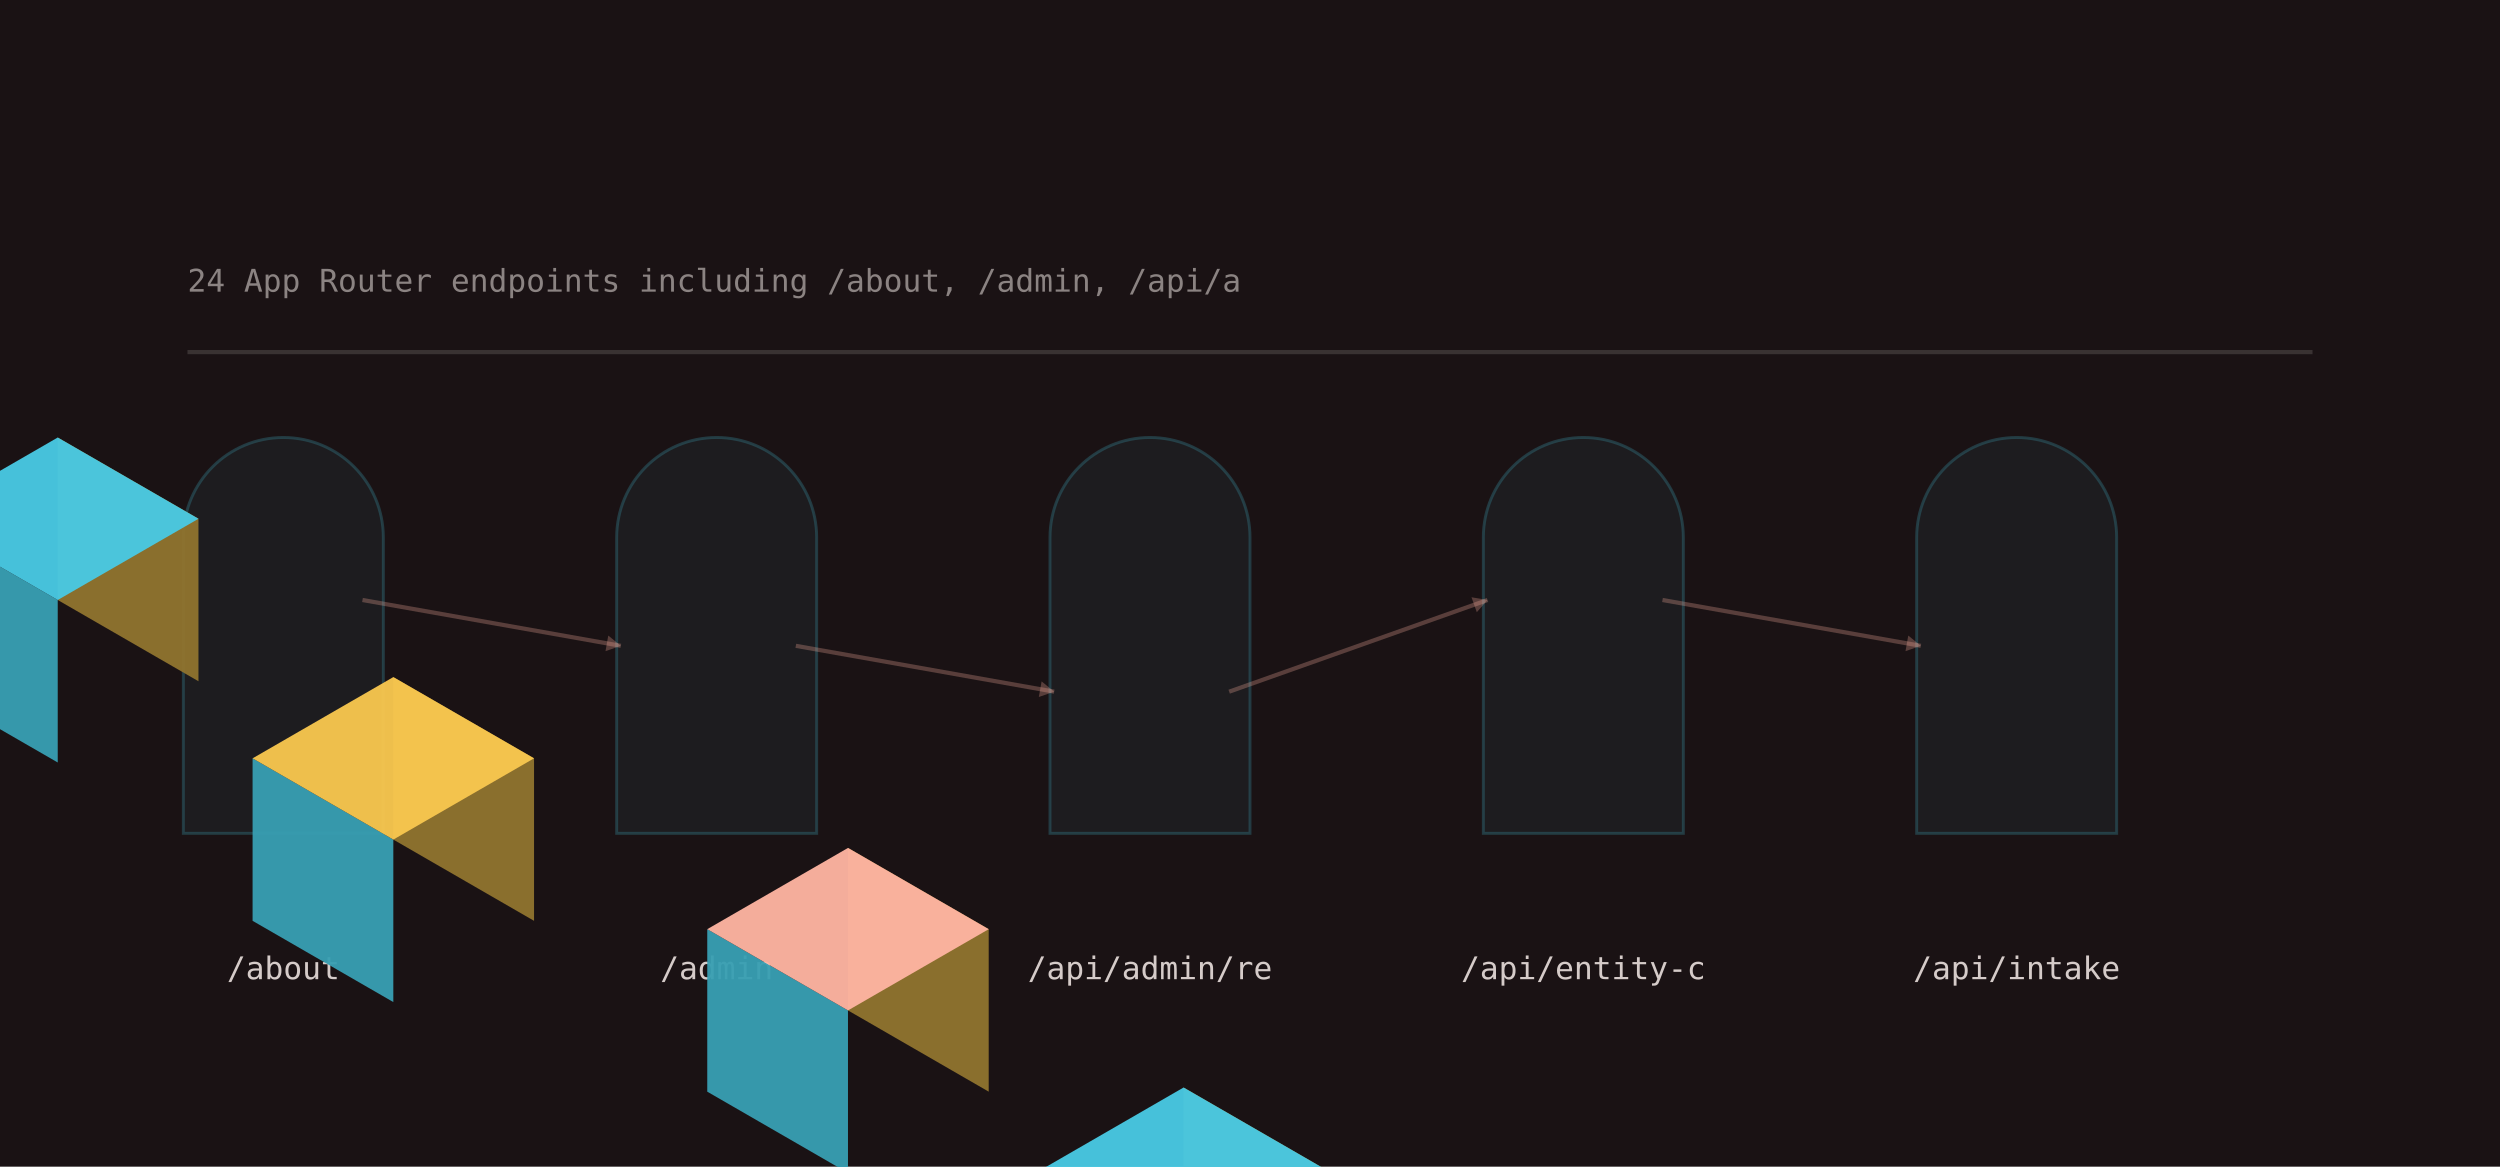
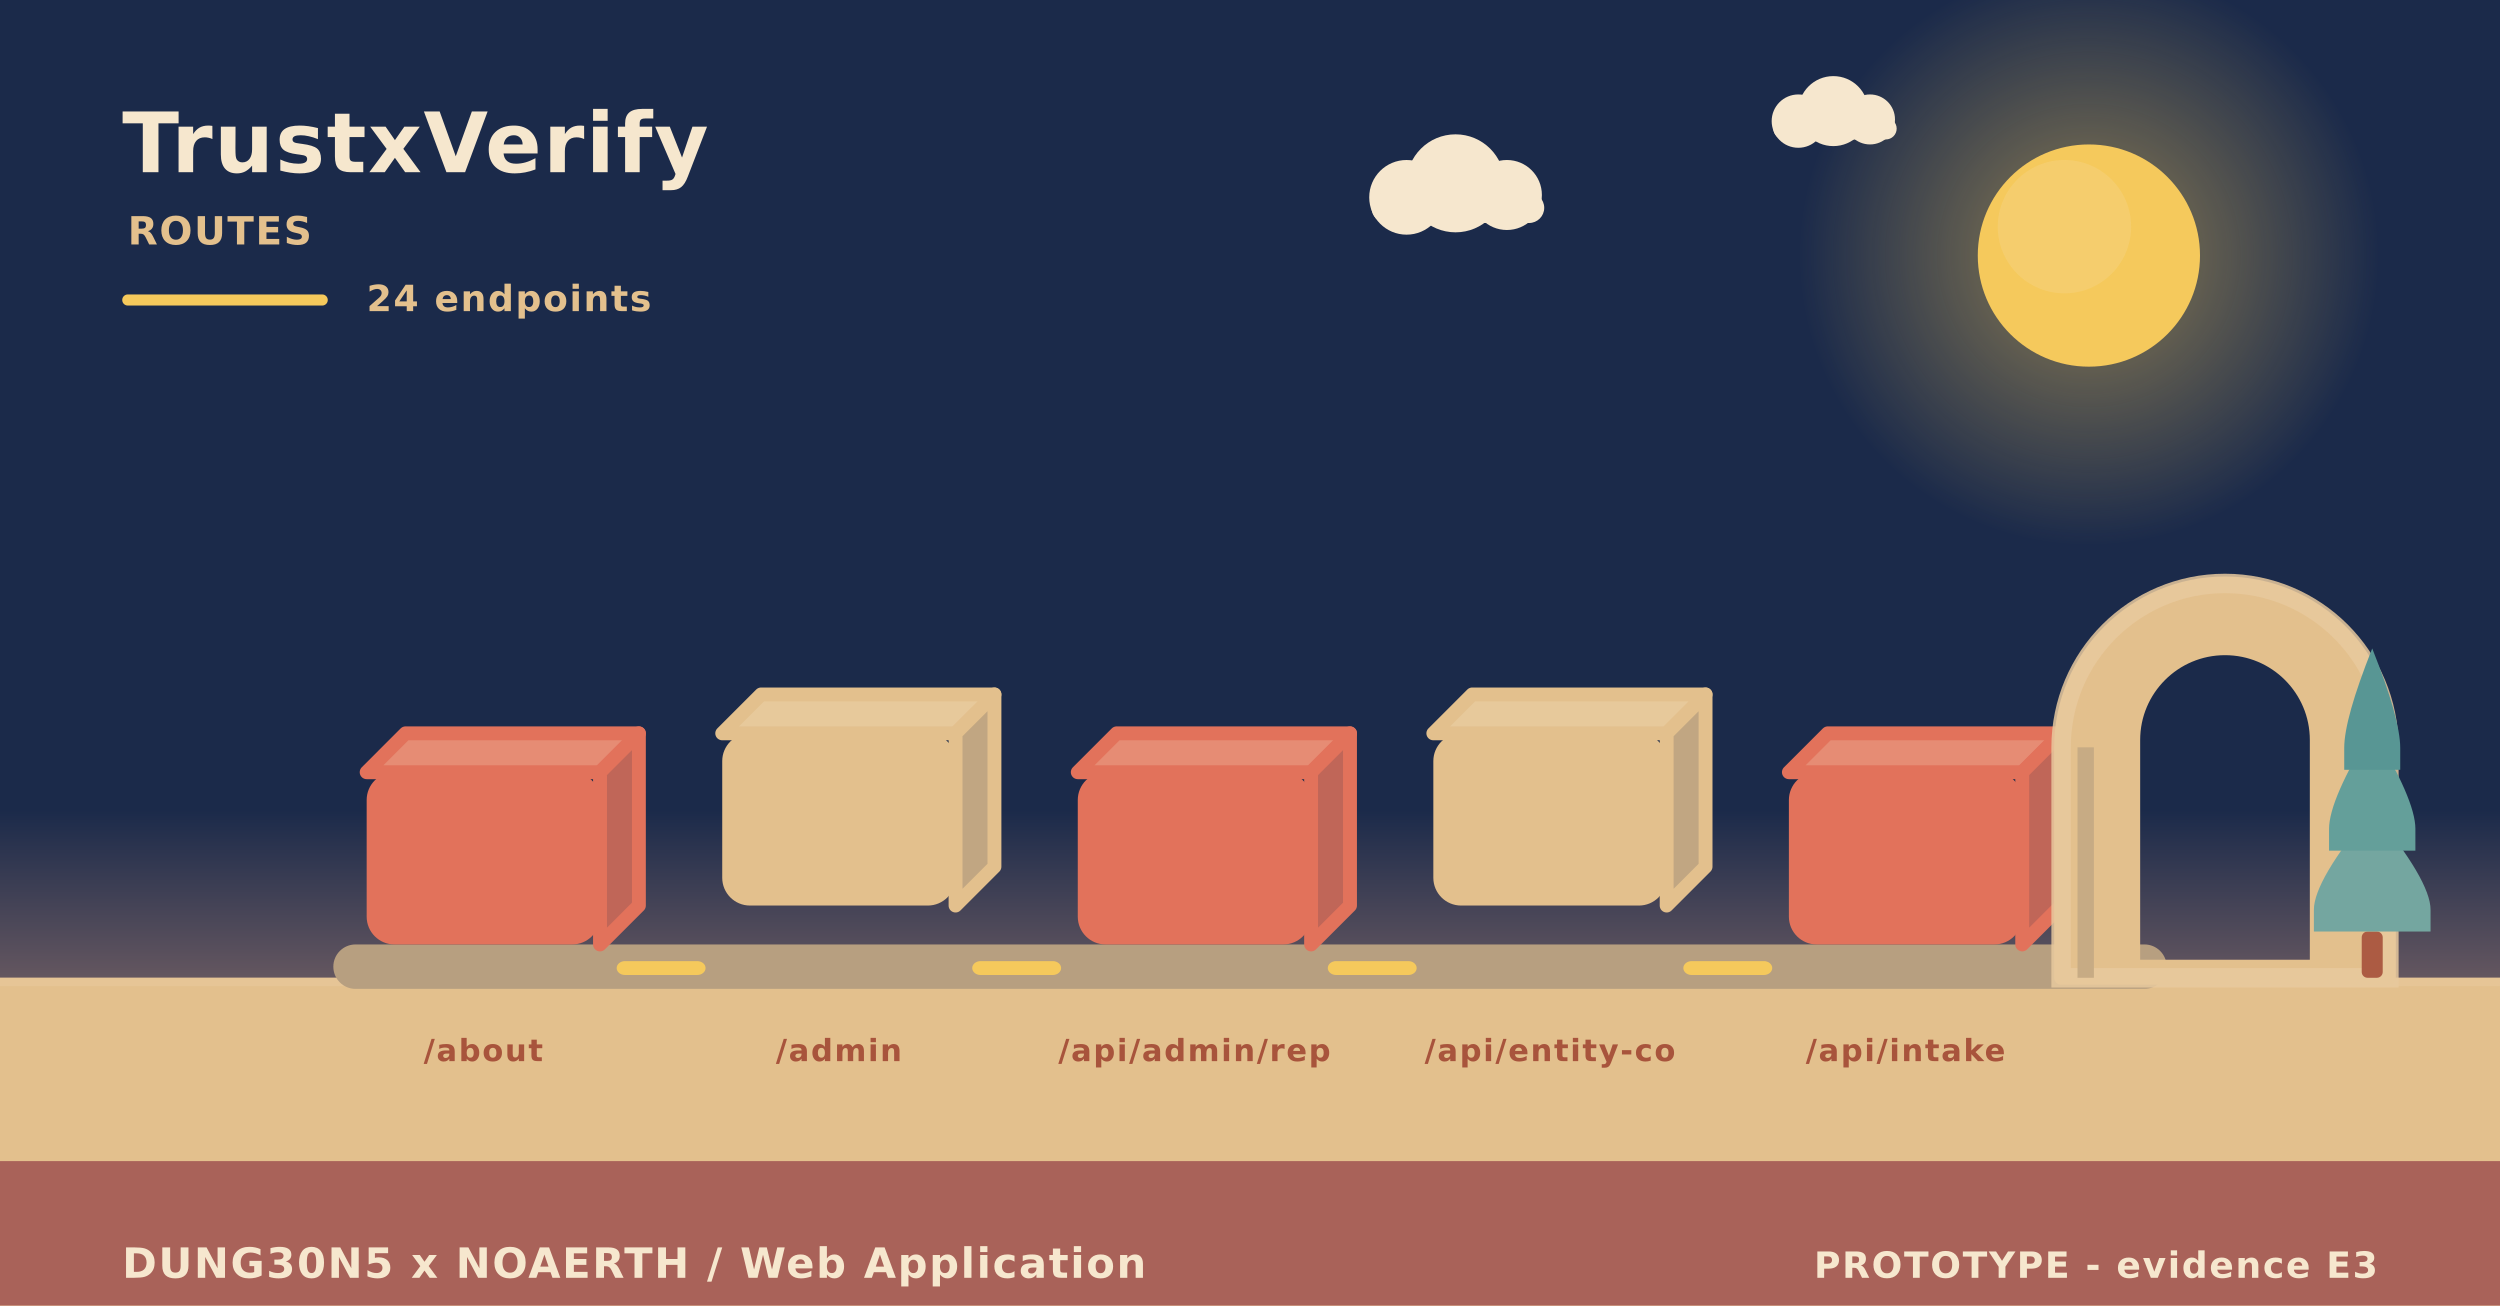
- <svg xmlns="http://www.w3.org/2000/svg" viewBox="0 0 1200 560" width="1200" height="560" role="img" aria-label="TrustxVerify data flow">
-   <rect width="1200" height="560" fill="#1a1214" />
-   <defs>
-     <linearGradient id="gf" x1="0" y1="0" x2="1" y2="1">
-       <stop offset="0%" stop-color="#ffb4a2" />
-       <stop offset="100%" stop-color="#48cae4" />
-     </linearGradient>
-   </defs>
-   <path d="M88.00,400.00 L88.00,258.00 A48.00,48.00 0 0 1 184.00,258.00 L184.00,400.00 Z" fill="rgba(72,202,228,0.100)" opacity="0.55" stroke="rgba(72,202,228,0.400)" stroke-width="1.4" />
-   <polygon points="-133.37,173.00 -65.82,212.00 -65.82,134.00 -133.37,95.00" fill="#90732e" opacity="0.95" />
-   <polygon points="-200.92,212.00 -133.37,251.00 -133.37,173.00 -200.92,134.00" fill="#389eb2" opacity="0.95" />
-   <polygon points="-133.37,95.00 -65.82,134.00 -133.37,173.00 -200.92,134.00" fill="#ffb4a2" opacity="0.95" />
-   <text x="136" y="470" font-family="ui-monospace,Menlo,monospace" font-size="15" fill="rgba(253,244,240,0.820)" text-anchor="middle">/about</text>
-   <path d="M296.00,400.00 L296.00,258.00 A48.00,48.00 0 0 1 392.00,258.00 L392.00,400.00 Z" fill="rgba(72,202,228,0.100)" opacity="0.55" stroke="rgba(72,202,228,0.400)" stroke-width="1.4" />
-   <polygon points="27.71,288.00 95.26,327.00 95.26,249.00 27.71,210.00" fill="#90732e" opacity="0.95" />
-   <polygon points="-39.84,327.00 27.71,366.00 27.71,288.00 -39.84,249.00" fill="#389eb2" opacity="0.95" />
-   <polygon points="27.71,210.00 95.26,249.00 27.71,288.00 -39.84,249.00" fill="#48cae4" opacity="0.95" />
-   <text x="344" y="470" font-family="ui-monospace,Menlo,monospace" font-size="15" fill="rgba(253,244,240,0.820)" text-anchor="middle">/admin</text>
-   <line x1="174.00" y1="288.00" x2="298.00" y2="310.00" stroke="rgba(255,180,162,0.500)" stroke-width="2.00" opacity="0.55" />
-   <polygon points="298.00,310.00 291.97,305.07 290.64,312.55" fill="rgba(255,180,162,0.500)" opacity="0.55" />
-   <path d="M504.00,400.00 L504.00,258.00 A48.00,48.00 0 0 1 600.00,258.00 L600.00,400.00 Z" fill="rgba(72,202,228,0.100)" opacity="0.55" stroke="rgba(72,202,228,0.400)" stroke-width="1.4" />
-   <polygon points="188.79,403.00 256.34,442.00 256.34,364.00 188.79,325.00" fill="#90732e" opacity="0.95" />
-   <polygon points="121.24,442.00 188.79,481.00 188.79,403.00 121.24,364.00" fill="#389eb2" opacity="0.95" />
-   <polygon points="188.79,325.00 256.34,364.00 188.79,403.00 121.24,364.00" fill="#f9c74f" opacity="0.95" />
-   <text x="552" y="470" font-family="ui-monospace,Menlo,monospace" font-size="15" fill="rgba(253,244,240,0.820)" text-anchor="middle">/api/admin/re</text>
-   <line x1="382.00" y1="310.00" x2="506.00" y2="332.00" stroke="rgba(255,180,162,0.500)" stroke-width="2.00" opacity="0.55" />
-   <polygon points="506.00,332.00 499.97,327.07 498.64,334.55" fill="rgba(255,180,162,0.500)" opacity="0.55" />
-   <path d="M712.00,400.00 L712.00,258.00 A48.00,48.00 0 0 1 808.00,258.00 L808.00,400.00 Z" fill="rgba(72,202,228,0.100)" opacity="0.55" stroke="rgba(72,202,228,0.400)" stroke-width="1.4" />
-   <polygon points="407.03,485.00 474.58,524.00 474.58,446.00 407.03,407.00" fill="#90732e" opacity="0.95" />
-   <polygon points="339.48,524.00 407.03,563.00 407.03,485.00 339.48,446.00" fill="#389eb2" opacity="0.95" />
-   <polygon points="407.03,407.00 474.58,446.00 407.03,485.00 339.48,446.00" fill="#ffb4a2" opacity="0.95" />
-   <text x="760" y="470" font-family="ui-monospace,Menlo,monospace" font-size="15" fill="rgba(253,244,240,0.820)" text-anchor="middle">/api/entity-c</text>
-   <line x1="590.00" y1="332.00" x2="714.00" y2="288.00" stroke="rgba(255,180,162,0.500)" stroke-width="2.00" opacity="0.55" />
-   <polygon points="714.00,288.00 706.32,286.69 708.86,293.86" fill="rgba(255,180,162,0.500)" opacity="0.55" />
-   <path d="M920.00,400.00 L920.00,258.00 A48.00,48.00 0 0 1 1016.00,258.00 L1016.00,400.00 Z" fill="rgba(72,202,228,0.100)" opacity="0.55" stroke="rgba(72,202,228,0.400)" stroke-width="1.4" />
-   <polygon points="568.11,600.00 635.66,639.00 635.66,561.00 568.11,522.00" fill="#90732e" opacity="0.95" />
-   <polygon points="500.56,639.00 568.11,678.00 568.11,600.00 500.56,561.00" fill="#389eb2" opacity="0.95" />
-   <polygon points="568.11,522.00 635.66,561.00 568.11,600.00 500.56,561.00" fill="#48cae4" opacity="0.95" />
-   <text x="968" y="470" font-family="ui-monospace,Menlo,monospace" font-size="15" fill="rgba(253,244,240,0.820)" text-anchor="middle">/api/intake</text>
-   <line x1="798.00" y1="288.00" x2="922.00" y2="310.00" stroke="rgba(255,180,162,0.500)" stroke-width="2.00" opacity="0.55" />
-   <polygon points="922.00,310.00 915.97,305.07 914.64,312.55" fill="rgba(255,180,162,0.500)" opacity="0.55" />
-   <rect x="90.00" y="168.00" width="1020.00" height="2.00" rx="0.00" fill="rgba(253,244,240,0.140)" opacity="1.00" />
-   <text x="90" y="140" font-family="ui-monospace,Menlo,monospace" font-size="15" fill="rgba(253,244,240,0.500)">24 App Router endpoints including /about, /admin, /api/a</text>
+ <svg xmlns="http://www.w3.org/2000/svg" width="900" height="470" viewBox="0 0 900 470" role="img" aria-label="TrustxVerify - how data moves">
+   <linearGradient id="skyd" x1="0" y1="0" x2="0" y2="1">
+     <stop offset="0" stop-color="#1b2a4a" />
+     <stop offset="0.62" stop-color="#1b2a4a" />
+     <stop offset="1" stop-color="#f3ad8a" />
+   </linearGradient>
+   <rect width="900" height="470" fill="url(#skyd)" />
+   <radialGradient id="sund">
+     <stop offset="0.35" stop-color="#f5c95c" stop-opacity="0.34" />
+     <stop offset="1" stop-color="#f5c95c" stop-opacity="0" />
+   </radialGradient>
+   <circle cx="752" cy="92" r="104" fill="url(#sund)" />
+   <circle cx="752" cy="92" r="40" fill="#f5c95c" />
+   <circle cx="743.2" cy="81.6" r="24" fill="#f5d27e" opacity="0.5" />
+   <g>
+     <circle cx="524" cy="66" r="17.64" fill="#f6e7ce" />
+     <circle cx="506.36" cy="71.04" r="13.44" fill="#f6e7ce" />
+     <circle cx="542.48" cy="70.2" r="12.6" fill="#f6e7ce" />
+     <rect x="493.76" y="69.36" width="62.16" height="10.92" rx="5.46" fill="#f6e7ce" />
+   </g>
+   <g>
+     <circle cx="660" cy="40" r="12.6" fill="#f6e7ce" />
+     <circle cx="647.4" cy="43.6" r="9.6" fill="#f6e7ce" />
+     <circle cx="673.2" cy="43" r="9" fill="#f6e7ce" />
+     <rect x="638.4" y="42.4" width="44.4" height="7.8" rx="3.9" fill="#f6e7ce" />
+   </g>
+   <rect x="0" y="352" width="900" height="118" fill="#e3c08d" />
+   <rect x="0" y="352" width="900" height="3" fill="#e6c596" />
+   <text x="44" y="62" font-family="Verdana,DejaVu Sans,sans-serif" font-size="30" font-weight="700" letter-spacing="0.6" fill="#f6e7ce" text-anchor="start">TrustxVerify</text>
+   <text x="46" y="88" font-family="Verdana,DejaVu Sans,sans-serif" font-size="14" font-weight="700" letter-spacing="0.6" fill="#e3c08d" text-anchor="start">ROUTES</text>
+   <rect x="44" y="106" width="74" height="4" rx="2" fill="#f5c95c" />
+   <text x="132" y="112" font-family="Verdana,DejaVu Sans,sans-serif" font-size="13" font-weight="700" letter-spacing="0.6" fill="#e3c08d" text-anchor="start">24 endpoints</text>
+   <rect x="120" y="340" width="660" height="16" rx="8" fill="#b79f80" />
+   <path d="M132,278 L216,278 L230,264 L146,264 Z" fill="#e68c74" stroke="#e2725b" stroke-width="5" stroke-linejoin="round" />
+   <path d="M216,278 L230,264 L230,326 L216,340 Z" fill="#c06658" stroke="#e2725b" stroke-width="5" stroke-linejoin="round" />
+   <rect x="132" y="278" width="84" height="62" rx="10" fill="#e2725b" />
+   <text x="174" y="382" font-family="Verdana,DejaVu Sans,sans-serif" font-size="11" font-weight="700" letter-spacing="0.6" fill="#a8543c" text-anchor="middle">/about</text>
+   <path d="M260,264 L344,264 L358,250 L274,250 Z" fill="#e7c99b" stroke="#e3c08d" stroke-width="5" stroke-linejoin="round" />
+   <path d="M344,264 L358,250 L358,312 L344,326 Z" fill="#c1a682" stroke="#e3c08d" stroke-width="5" stroke-linejoin="round" />
+   <rect x="260" y="264" width="84" height="62" rx="10" fill="#e3c08d" />
+   <text x="302" y="382" font-family="Verdana,DejaVu Sans,sans-serif" font-size="11" font-weight="700" letter-spacing="0.6" fill="#a8543c" text-anchor="middle">/admin</text>
+   <rect x="222" y="346" width="32" height="5" rx="3" fill="#f5c95c" />
+   <path d="M388,278 L472,278 L486,264 L402,264 Z" fill="#e68c74" stroke="#e2725b" stroke-width="5" stroke-linejoin="round" />
+   <path d="M472,278 L486,264 L486,326 L472,340 Z" fill="#c06658" stroke="#e2725b" stroke-width="5" stroke-linejoin="round" />
+   <rect x="388" y="278" width="84" height="62" rx="10" fill="#e2725b" />
+   <text x="430" y="382" font-family="Verdana,DejaVu Sans,sans-serif" font-size="11" font-weight="700" letter-spacing="0.6" fill="#a8543c" text-anchor="middle">/api/admin/rep</text>
+   <rect x="350" y="346" width="32" height="5" rx="3" fill="#f5c95c" />
+   <path d="M516,264 L600,264 L614,250 L530,250 Z" fill="#e7c99b" stroke="#e3c08d" stroke-width="5" stroke-linejoin="round" />
+   <path d="M600,264 L614,250 L614,312 L600,326 Z" fill="#c1a682" stroke="#e3c08d" stroke-width="5" stroke-linejoin="round" />
+   <rect x="516" y="264" width="84" height="62" rx="10" fill="#e3c08d" />
+   <text x="558" y="382" font-family="Verdana,DejaVu Sans,sans-serif" font-size="11" font-weight="700" letter-spacing="0.6" fill="#a8543c" text-anchor="middle">/api/entity-co</text>
+   <rect x="478" y="346" width="32" height="5" rx="3" fill="#f5c95c" />
+   <path d="M644,278 L728,278 L742,264 L658,264 Z" fill="#e68c74" stroke="#e2725b" stroke-width="5" stroke-linejoin="round" />
+   <path d="M728,278 L742,264 L742,326 L728,340 Z" fill="#c06658" stroke="#e2725b" stroke-width="5" stroke-linejoin="round" />
+   <rect x="644" y="278" width="84" height="62" rx="10" fill="#e2725b" />
+   <text x="686" y="382" font-family="Verdana,DejaVu Sans,sans-serif" font-size="11" font-weight="700" letter-spacing="0.6" fill="#a8543c" text-anchor="middle">/api/intake</text>
+   <rect x="606" y="346" width="32" height="5" rx="3" fill="#f5c95c" />
+   <path d="M742,352 L742,269.04 A59,59 0 0 1 860,269.04 L860,352 Z M767.96,348 L767.96,266.4 A33.04,33.04 0 0 1 834.04,266.4 L834.04,348 Z" fill="#e3c08d" fill-rule="evenodd" stroke="#e3c08d" stroke-width="5" stroke-linejoin="round" />
+   <path d="M742,352 L742,269.04 A59,59 0 0 1 860,269.04 L860,352 Z" fill="none" stroke="#e8c99d" stroke-width="7" stroke-linecap="round" opacity="0.85" />
+   <rect x="747.9" y="269.04" width="5.9" height="82.96" fill="#c7ab84" />
+   <rect x="850.22" y="335.36" width="7.56" height="16.64" rx="2.1" fill="#ac5b43" />
+   <path d="M854,291.68 Q833,317.01 833,327.5 Q833,335.36 833,335.36 L875,335.36 Q875,335.36 875,327.5 Q875,317.01 854,291.68 Z" fill="#74a6a0" />
+   <path d="M854,262.56 Q838.46,287.89 838.46,298.38 Q838.46,306.24 838.46,306.24 L869.54,306.24 Q869.54,306.24 869.54,298.38 Q869.54,287.89 854,262.56 Z" fill="#649f9a" />
+   <path d="M854,233.44 Q843.92,258.77 843.92,269.26 Q843.92,277.12 843.92,277.12 L864.08,277.12 Q864.08,277.12 864.08,269.26 Q864.08,258.77 854,233.44 Z" fill="#589694" />
+   <rect x="0" y="418" width="900" height="52" rx="0" fill="#a65c56" opacity="0.94" />
+   <text x="44" y="460" font-family="Verdana,DejaVu Sans,sans-serif" font-size="15" font-weight="700" letter-spacing="0.6" fill="#f6e7ce" text-anchor="start">DUNG30N5 x NOAERTH  /  Web Application</text>
+   <text x="856" y="460" font-family="Verdana,DejaVu Sans,sans-serif" font-size="13" font-weight="700" letter-spacing="0.6" fill="#f6e7ce" text-anchor="end">PROTOTYPE  -  evidence E3</text>
</svg>
